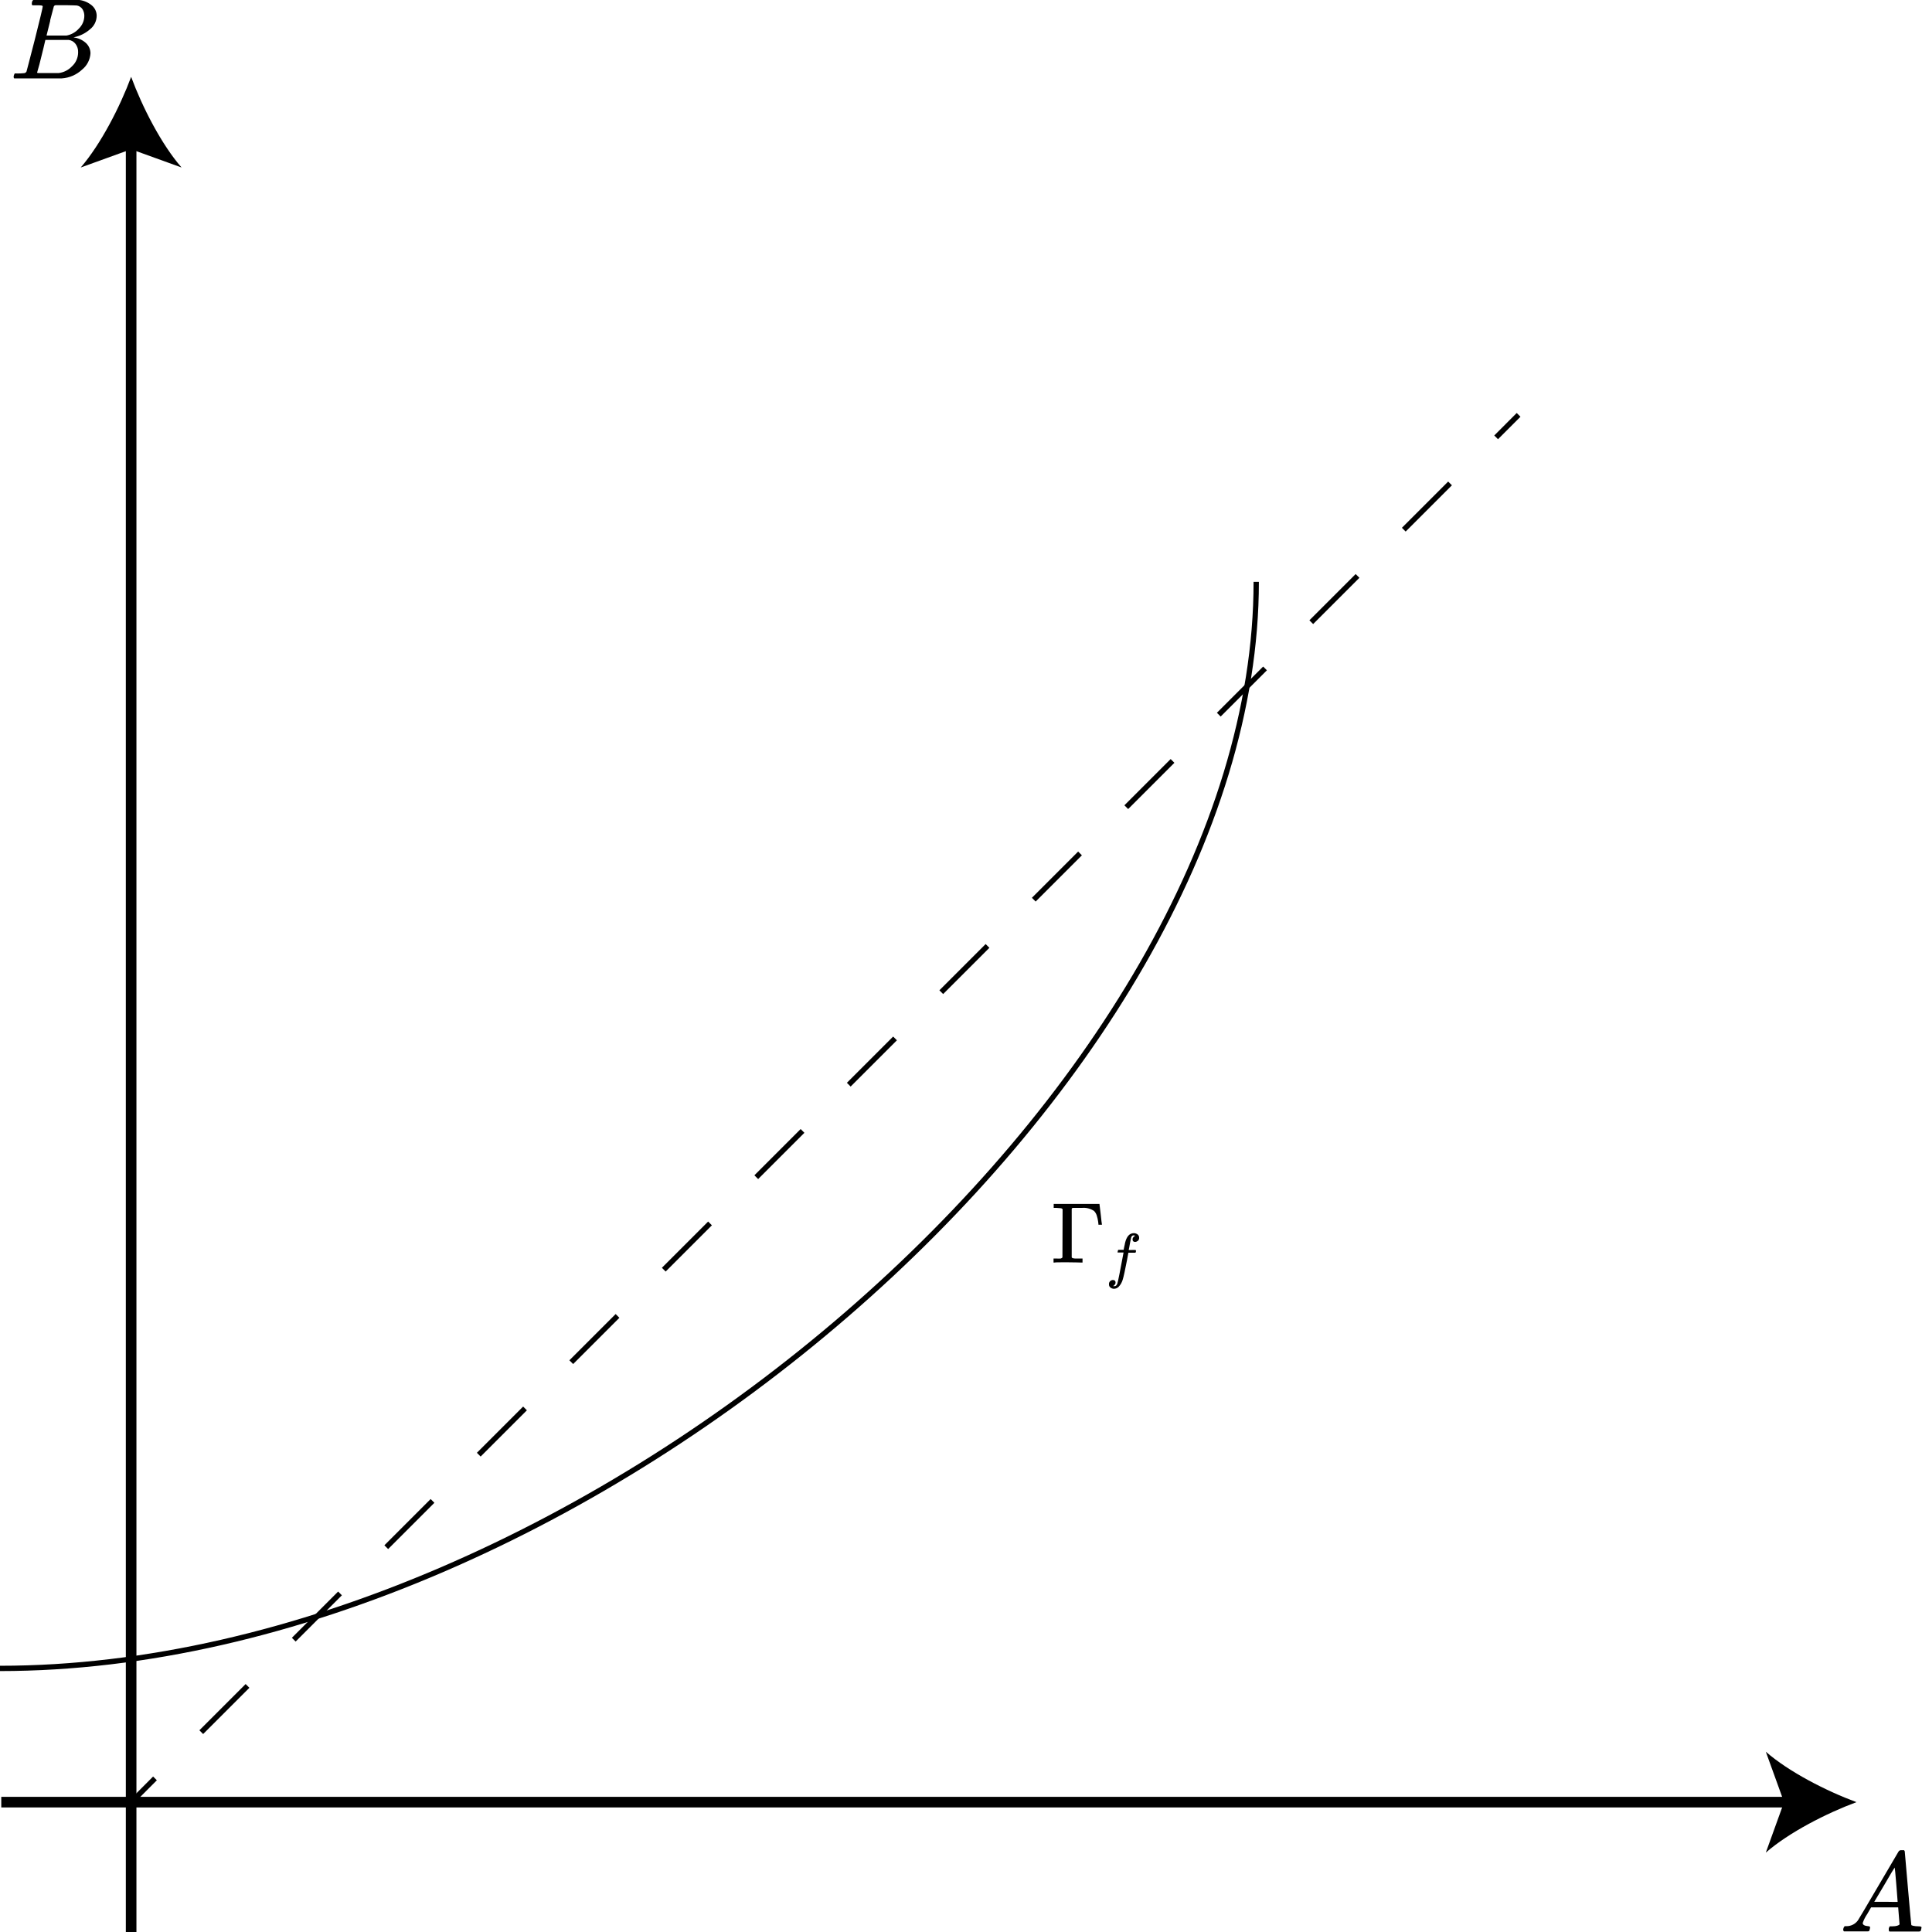
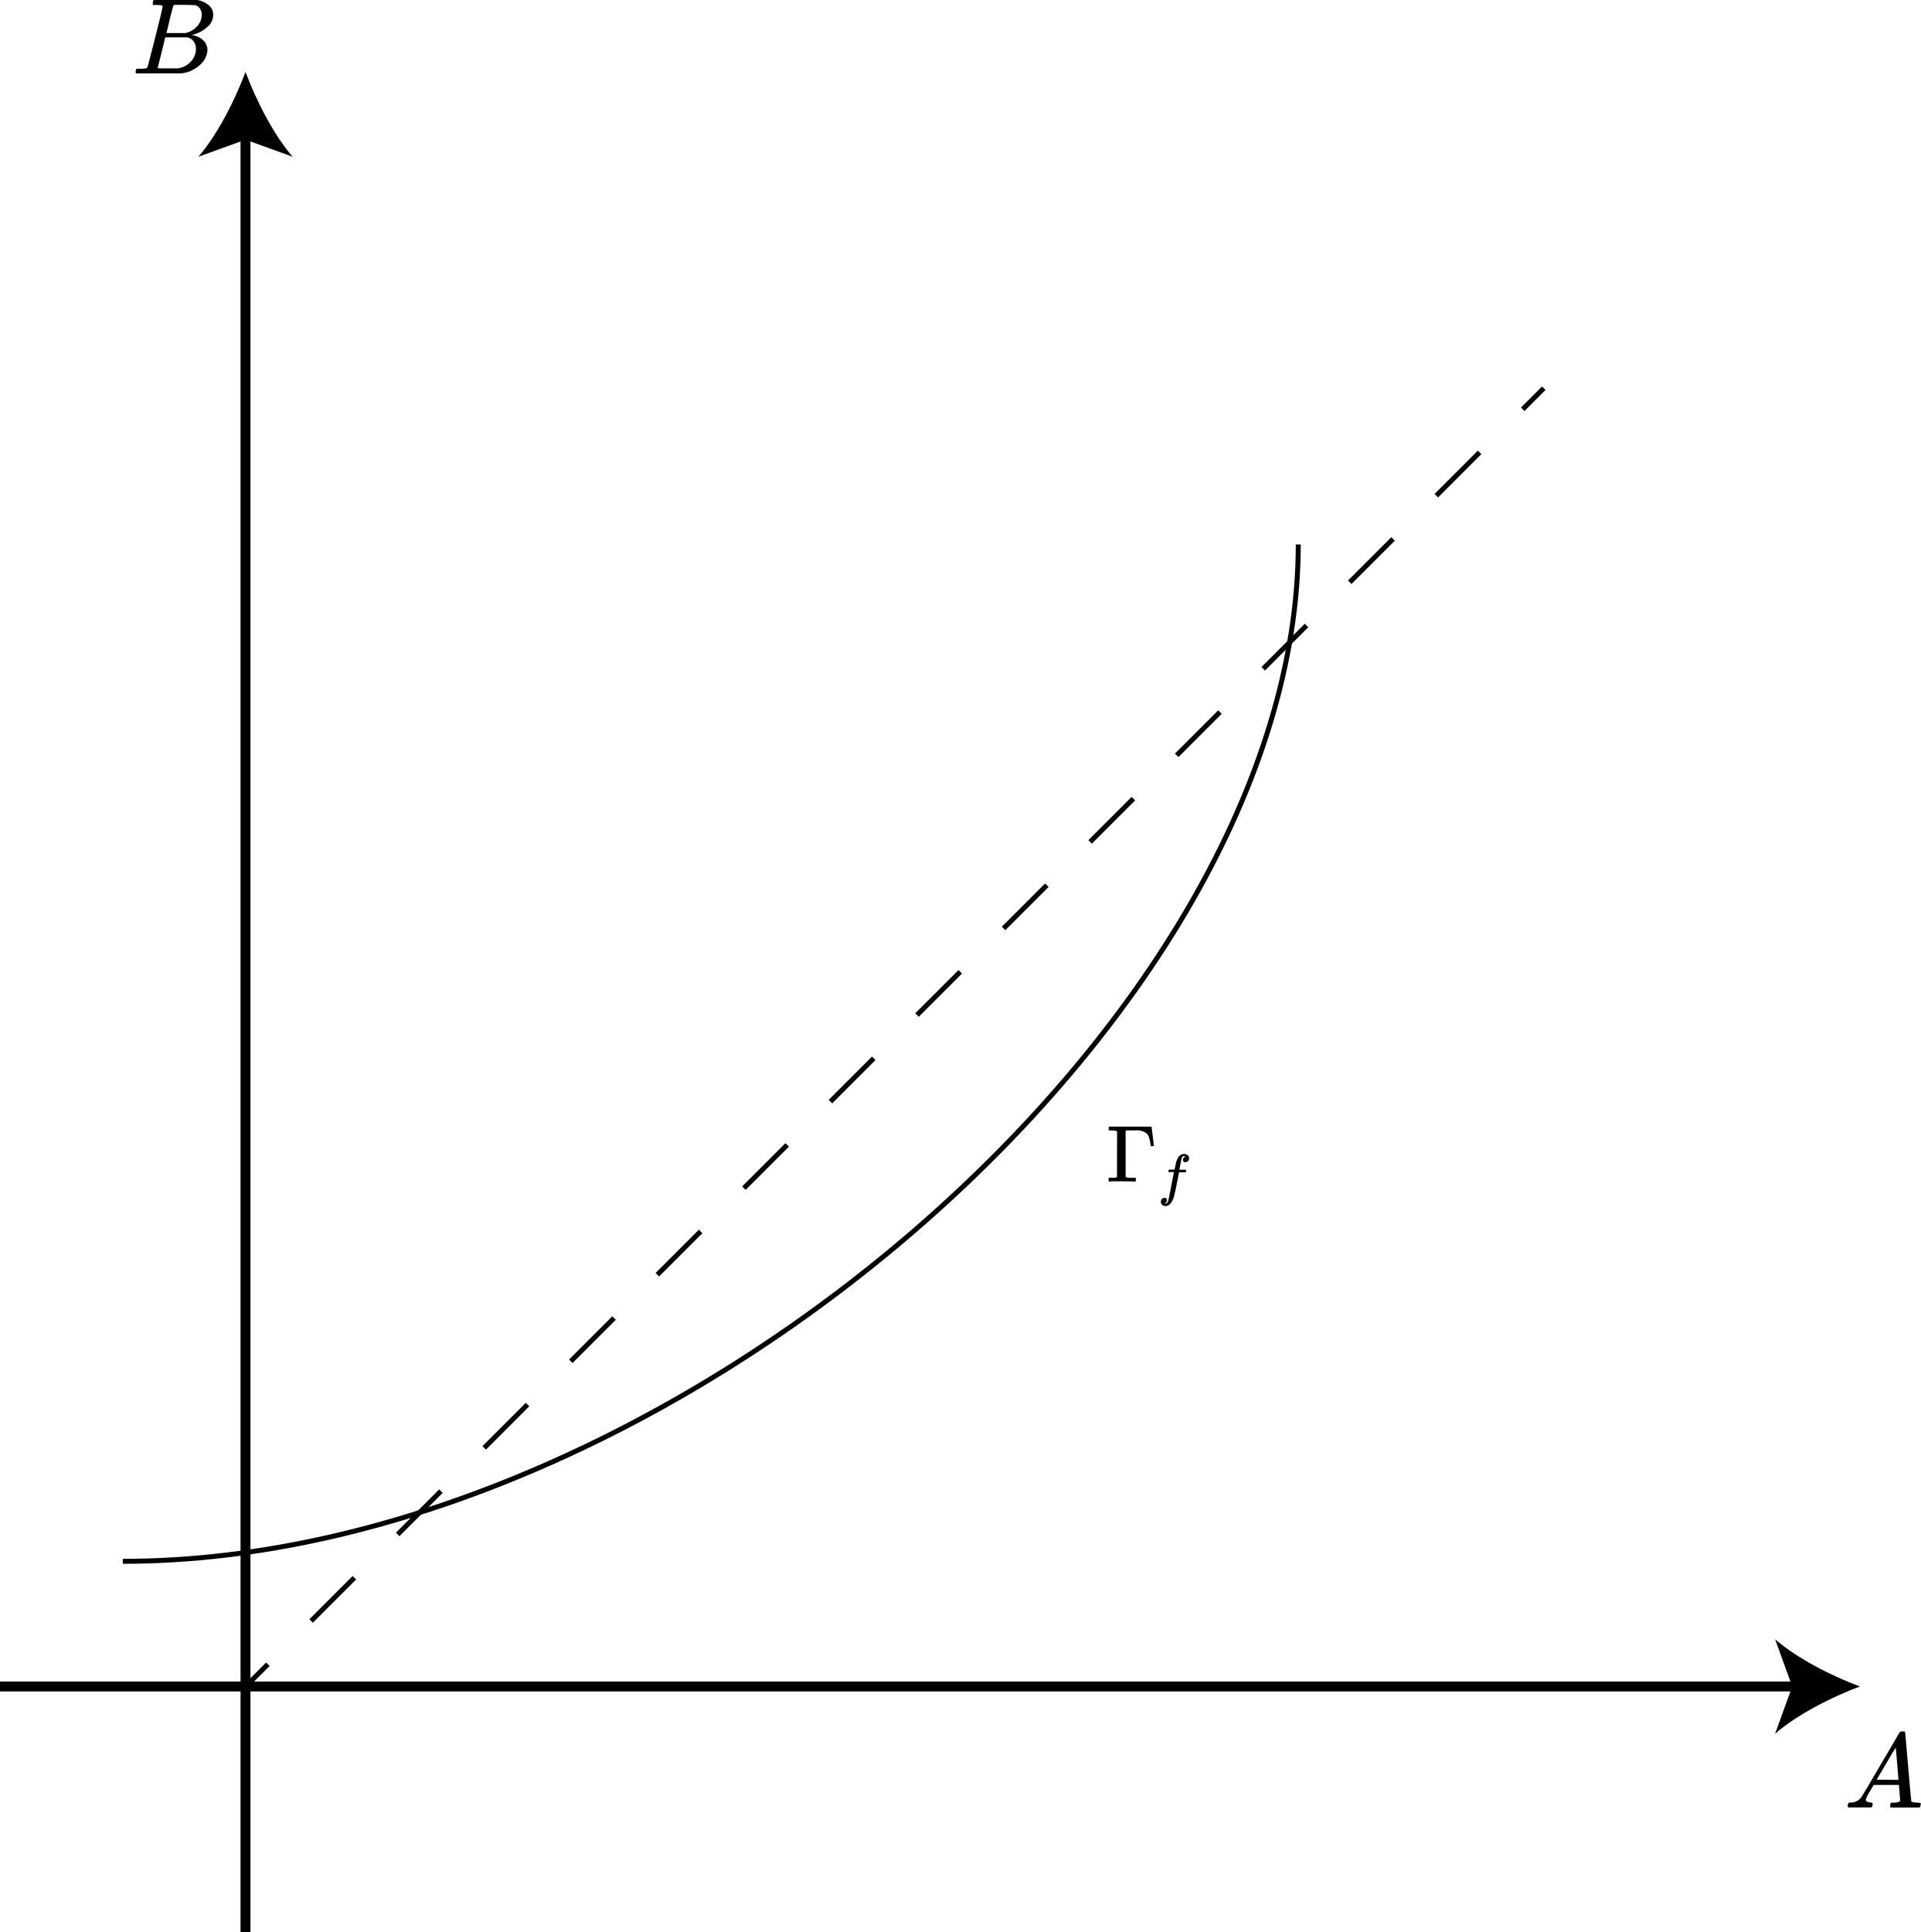
- <svg xmlns="http://www.w3.org/2000/svg" viewBox="0 0 362.5 364.5">
+ <svg xmlns="http://www.w3.org/2000/svg" viewBox="0 0 387.26 389.5">
  <defs>
    <style>.cls-1,.cls-2,.cls-3{fill:none;stroke:#000;stroke-miterlimit:10;}.cls-1{stroke-width:2px;}.cls-3{stroke-dasharray:12.34 12.34;}</style>
  </defs>
  <g id="Ebene_2" data-name="Ebene 2">
    <g id="Ebene_1-2" data-name="Ebene 1">
-       <line class="cls-1" x1="24.74" y1="26.57" x2="24.74" y2="364.5" />
-       <path d="M24.74,14.5C22.63,20.18,19,27.23,15.23,31.6l9.51-3.44,9.51,3.44C30.44,27.23,26.84,20.18,24.74,14.5Z" />
-       <line class="cls-1" x1="0.24" y1="340" x2="338.17" y2="340" />
-       <path d="M350.24,340c-5.68,2.11-12.73,5.71-17.1,9.52l3.44-9.52-3.44-9.51C337.51,334.3,344.56,337.9,350.24,340Z" />
-       <path id="MJMATHI-41" d="M351.42,362.8c0,.34.33.54,1,.6.26,0,.39.08.39.23s0,.11-.05.28a1.28,1.28,0,0,1-.12.39.39.39,0,0,1-.28.08h-.26l-.73,0-1.36,0c-1,0-1.67,0-1.95,0h-.17c-.1-.1-.15-.18-.15-.23a1,1,0,0,1,.28-.75h.3a2.63,2.63,0,0,0,2.18-1.07c.08-.09,1.37-2.26,3.87-6.53s3.76-6.42,3.81-6.48a.55.55,0,0,1,.51-.26h.53a.85.85,0,0,1,.13.22l.6,6.91c.4,4.6.62,6.93.64,7s.54.24,1.39.24q.54,0,.54.21a2.32,2.32,0,0,1-.06.3,2.07,2.07,0,0,1-.11.39s-.13.07-.3.08h-.3l-.84,0-1.56,0c-1.34,0-2.21,0-2.63,0h-.25a.33.33,0,0,1-.13-.19s0-.17,0-.39a1.84,1.84,0,0,1,.13-.34l.08-.06H357c.77,0,1.23-.17,1.37-.37l-.26-3.21H353l-.72,1.25A6.8,6.8,0,0,0,351.42,362.8Zm6.59-4c0-.16-.09-1.27-.26-3.34s-.27-3.11-.3-3.12l-.58.92-1.34,2.29-1.93,3.25,2.2,0C357.27,358.84,358,358.83,358,358.82Z" />
-       <path id="MJMATHI-42" d="M6.84,1c-.39,0-.62,0-.69,0S6,.88,6,.74Q6,.16,6.28,0s1,0,2.82,0C12.85,0,14.82,0,15,0A4.57,4.57,0,0,1,17.3,1a2.55,2.55,0,0,1,.94,2A3.27,3.27,0,0,1,17,5.51,6.63,6.63,0,0,1,14.09,7l-.22.06a4.19,4.19,0,0,1,2.28,1,2.66,2.66,0,0,1,.92,2,4.25,4.25,0,0,1-1.57,3.06,6.2,6.2,0,0,1-3.84,1.67c-.1,0-1.63,0-4.58,0s-4.36,0-4.4,0a.2.2,0,0,1-.09-.18,1,1,0,0,1,0-.3c.08-.27.15-.43.22-.45a1.21,1.21,0,0,1,.33,0h.13c.39,0,.82,0,1.3-.06A.56.56,0,0,0,5,13.5c0-.06.57-2.07,1.56-6s1.5-6.06,1.5-6.28S7.67,1,6.84,1Zm9.07,2a2.37,2.37,0,0,0-.32-1.22,1.61,1.61,0,0,0-1.06-.74c-.11,0-.77-.05-2-.06h-.91l-.76,0h-.28a.44.44,0,0,0-.42.22c0,.05-.26.92-.69,2.6a.59.59,0,0,1,0,.13L8.78,6.71h1.75c1.17,0,1.85,0,2,0A4.09,4.09,0,0,0,14.87,5.4,3.37,3.37,0,0,0,15.91,3ZM14.74,9.85a2.43,2.43,0,0,0-.5-1.58,1.9,1.9,0,0,0-1.3-.74c-.09,0-.69,0-1.8,0-1.71,0-2.57,0-2.58,0s-.12.56-.37,1.58-.5,2.05-.76,3.06L7,13.69c0,.06.09.09.26.09l1.76,0c1.28,0,2,0,2.08,0a4.13,4.13,0,0,0,2.47-1.26A3.58,3.58,0,0,0,14.74,9.85Z" />
-       <path class="cls-2" d="M0,314.77c110,0,237-109.82,237-205" />
-       <line class="cls-2" x1="25" y1="339.77" x2="29.24" y2="335.52" />
-       <line class="cls-3" x1="37.97" y1="326.8" x2="277.9" y2="86.87" />
-       <line class="cls-2" x1="282.26" y1="82.51" x2="286.5" y2="78.27" />
-       <path id="MJMAIN-393" d="M200.47,228.14a.54.54,0,0,0-.18-.15.82.82,0,0,0-.26-.05l-.7-.05h-.54v-.75h8.64v.07c0,.06.1.69.23,1.89s.2,1.83.23,1.9v.06h-.66V231s0-.2-.06-.56a6.33,6.33,0,0,0-.25-1.09,2.15,2.15,0,0,0-.5-.87,3.49,3.49,0,0,0-2.34-.59h-.24c-.77,0-1.23,0-1.39,0s-.25.08-.26.2,0,1.56,0,4.6l0,4.54a.55.55,0,0,0,.19.15,2.27,2.27,0,0,0,.41.06c.22,0,.56,0,1,0h.44v.76h-.2c-.26,0-1.16-.05-2.71-.05s-2.22,0-2.38.05h-.18v-.76h.54a7.55,7.55,0,0,0,.83,0,.74.74,0,0,0,.31-.2Z" />
-       <path id="MJMATHI-66" d="M210,242.65a.11.11,0,0,1,.07,0,.35.35,0,0,0,.13,0h.13a.36.36,0,0,0,.28-.15.92.92,0,0,0,.19-.33q.1-.31.39-1.77c.18-1,.36-1.89.53-2.77s.25-1.32.25-1.33v0h-.54a4.31,4.31,0,0,1-.58,0,.16.16,0,0,1,0-.12l.08-.32a.08.08,0,0,1,.09-.06H212s0-.21.1-.58.12-.59.14-.67c.29-1.27.85-1.9,1.69-1.9a1.14,1.14,0,0,1,.7.25.74.74,0,0,1,.28.61.68.68,0,0,1-.25.6.9.9,0,0,1-.48.2c-.34,0-.51-.16-.51-.49a.58.58,0,0,1,.13-.38.78.78,0,0,1,.28-.24l.1-.06a1.15,1.15,0,0,0-.35-.07.37.37,0,0,0-.26.12.59.59,0,0,0-.18.32q-.07.33-.18.9l-.18,1q-.09.39-.09.42a4.49,4.49,0,0,0,.64,0h.6a.21.21,0,0,1,.13.07.66.66,0,0,1,0,.2.89.89,0,0,1-.05.18.11.11,0,0,1-.11.06h-1.27l-.26,1.41c-.37,1.91-.63,3.1-.78,3.58a3.3,3.3,0,0,1-.8,1.45,1.3,1.3,0,0,1-.85.37,1.1,1.1,0,0,1-.67-.22.71.71,0,0,1-.3-.62.74.74,0,0,1,.24-.62.76.76,0,0,1,.49-.2q.51,0,.51.48a.55.55,0,0,1-.13.38.94.94,0,0,1-.28.25Z" />
+       <line class="cls-1" x1="49.5" y1="26.57" x2="49.5" y2="389.5" />
+       <path d="M49.5,14.5C47.39,20.18,43.8,27.23,40,31.6l9.51-3.44L59,31.6C55.2,27.23,51.61,20.18,49.5,14.5Z" />
+       <line class="cls-1" y1="340" x2="362.93" y2="340" />
+       <path d="M375,340c-5.68,2.11-12.73,5.71-17.09,9.52l3.44-9.52-3.44-9.51C362.27,334.3,369.32,337.9,375,340Z" />
+       <path id="MJMATHI-41" d="M376.18,362.8q0,.51,1,.6c.25,0,.38.08.38.23a2.63,2.63,0,0,1,0,.28,1.21,1.21,0,0,1-.13.39.37.37,0,0,1-.28.08h-.26l-.72,0-1.37,0c-1,0-1.66,0-1.95,0h-.17c-.1-.1-.15-.18-.15-.23a1,1,0,0,1,.28-.75h.3a2.61,2.61,0,0,0,2.18-1.07c.09-.09,1.38-2.26,3.87-6.53l3.81-6.48a.55.55,0,0,1,.51-.26H384a1.42,1.42,0,0,1,.13.22l.6,6.91c.39,4.6.61,6.93.64,7s.53.24,1.39.24c.35,0,.53.07.53.21a2.32,2.32,0,0,1-.06.3,1.49,1.49,0,0,1-.11.39s-.13.07-.3.08h-.3l-.83,0-1.56,0c-1.34,0-2.22,0-2.63,0h-.26a.33.33,0,0,1-.13-.19s0-.17,0-.39a1.84,1.84,0,0,1,.13-.34l.09-.06h.42c.77,0,1.23-.17,1.37-.37l-.25-3.21h-5.09l-.73,1.25A6.8,6.8,0,0,0,376.18,362.8Zm6.59-4c0-.16-.09-1.27-.26-3.34s-.27-3.11-.3-3.12l-.57.92c-.23.38-.68,1.15-1.35,2.29l-1.93,3.25,2.21,0C382,358.84,382.77,358.83,382.77,358.82Z" />
+       <path id="MJMATHI-42" d="M31.61,1c-.39,0-.63,0-.7,0S30.8.88,30.8.74Q30.8.16,31,0s1,0,2.82,0c3.75,0,5.73,0,5.93,0a4.65,4.65,0,0,1,2.28,1A2.55,2.55,0,0,1,43,3a3.27,3.27,0,0,1-1.26,2.49A6.65,6.65,0,0,1,38.86,7l-.22.06a4.26,4.26,0,0,1,2.28,1,2.69,2.69,0,0,1,.91,2,4.24,4.24,0,0,1-1.56,3.06,6.25,6.25,0,0,1-3.85,1.67c-.1,0-1.62,0-4.57,0s-4.37,0-4.41,0a.2.2,0,0,1-.09-.18,1,1,0,0,1,0-.3c.07-.27.14-.43.21-.45a1.21,1.21,0,0,1,.33,0h.13c.39,0,.82,0,1.3-.06a.56.56,0,0,0,.41-.26q.07-.09,1.57-6t1.49-6.28C32.84,1.09,32.43,1,31.61,1Zm9.07,2a2.38,2.38,0,0,0-.33-1.22,1.59,1.59,0,0,0-1.06-.74c-.1,0-.77-.05-2-.06h-.91l-.76,0h-.28c-.22,0-.36.09-.41.22s-.26.92-.7,2.6a.3.3,0,0,1,0,.13l-.67,2.74H35.3c1.17,0,1.84,0,2,0A4.12,4.12,0,0,0,39.64,5.4,3.41,3.41,0,0,0,40.68,3ZM39.51,9.85A2.49,2.49,0,0,0,39,8.27a2,2,0,0,0-1.31-.74c-.08,0-.68,0-1.8,0-1.7,0-2.56,0-2.58,0s-.12.56-.37,1.58-.5,2.05-.76,3.06l-.39,1.52c0,.06.09.09.26.09l1.76,0c1.29,0,2,0,2.08,0a4.15,4.15,0,0,0,2.48-1.26A3.62,3.62,0,0,0,39.51,9.85Z" />
+       <path class="cls-2" d="M24.76,314.77c110,0,237-109.82,237-205" />
+       <line class="cls-2" x1="49.76" y1="339.77" x2="54.01" y2="335.52" />
+       <line class="cls-3" x1="62.73" y1="326.8" x2="302.66" y2="86.87" />
+       <line class="cls-2" x1="307.02" y1="82.51" x2="311.26" y2="78.27" />
+       <path id="MJMAIN-393" d="M225.23,228.14a.54.54,0,0,0-.18-.15.82.82,0,0,0-.26-.05l-.7-.05h-.54v-.75h8.64v.07c0,.06.1.69.23,1.89s.21,1.83.23,1.9v.06H232V231s0-.2-.07-.56a5.52,5.52,0,0,0-.25-1.09,1.94,1.94,0,0,0-.5-.87,3.47,3.47,0,0,0-2.34-.59h-.24c-.76,0-1.23,0-1.39,0s-.25.08-.26.2,0,1.56,0,4.6l0,4.54a.57.57,0,0,0,.2.15,2.11,2.11,0,0,0,.4.06c.22,0,.56,0,1,0H229v.76h-.19c-.26,0-1.17-.05-2.71-.05s-2.22,0-2.39.05h-.18v-.76h.54a7.37,7.37,0,0,0,.83,0,.68.68,0,0,0,.31-.2Z" />
+       <path id="MJMATHI-66" d="M234.71,242.65a.11.11,0,0,1,.07,0,.42.42,0,0,0,.13,0h.14a.34.34,0,0,0,.27-.15.92.92,0,0,0,.19-.33,15,15,0,0,0,.39-1.77c.19-1,.36-1.89.53-2.77s.26-1.32.26-1.33v0h-.55a4,4,0,0,1-.57,0,.17.17,0,0,1,0-.12l.08-.32a.1.1,0,0,1,.09-.06h1.1s0-.21.1-.58.12-.59.14-.67c.29-1.27.85-1.9,1.69-1.9a1.14,1.14,0,0,1,.7.25.74.74,0,0,1,.28.61.7.7,0,0,1-.24.6.93.93,0,0,1-.49.2c-.34,0-.5-.16-.5-.49a.64.64,0,0,1,.12-.38.88.88,0,0,1,.28-.24l.1-.06a1.15,1.15,0,0,0-.34-.07.39.39,0,0,0-.27.12.58.58,0,0,0-.17.32c-.06.22-.12.52-.19.9l-.18,1a3.53,3.53,0,0,0-.08.42,4.27,4.27,0,0,0,.63,0h.6a.19.19,0,0,1,.13.07.55.55,0,0,1,0,.2l-.06.18a.1.1,0,0,1-.1.06h-1.27l-.27,1.41c-.37,1.91-.63,3.1-.77,3.58a3.41,3.41,0,0,1-.81,1.45,1.3,1.3,0,0,1-.84.37,1.08,1.08,0,0,1-.67-.22.71.71,0,0,1-.3-.62.74.74,0,0,1,.24-.62.72.72,0,0,1,.48-.2q.51,0,.51.48a.55.55,0,0,1-.13.38.91.91,0,0,1-.27.25Z" />
    </g>
  </g>
</svg>
